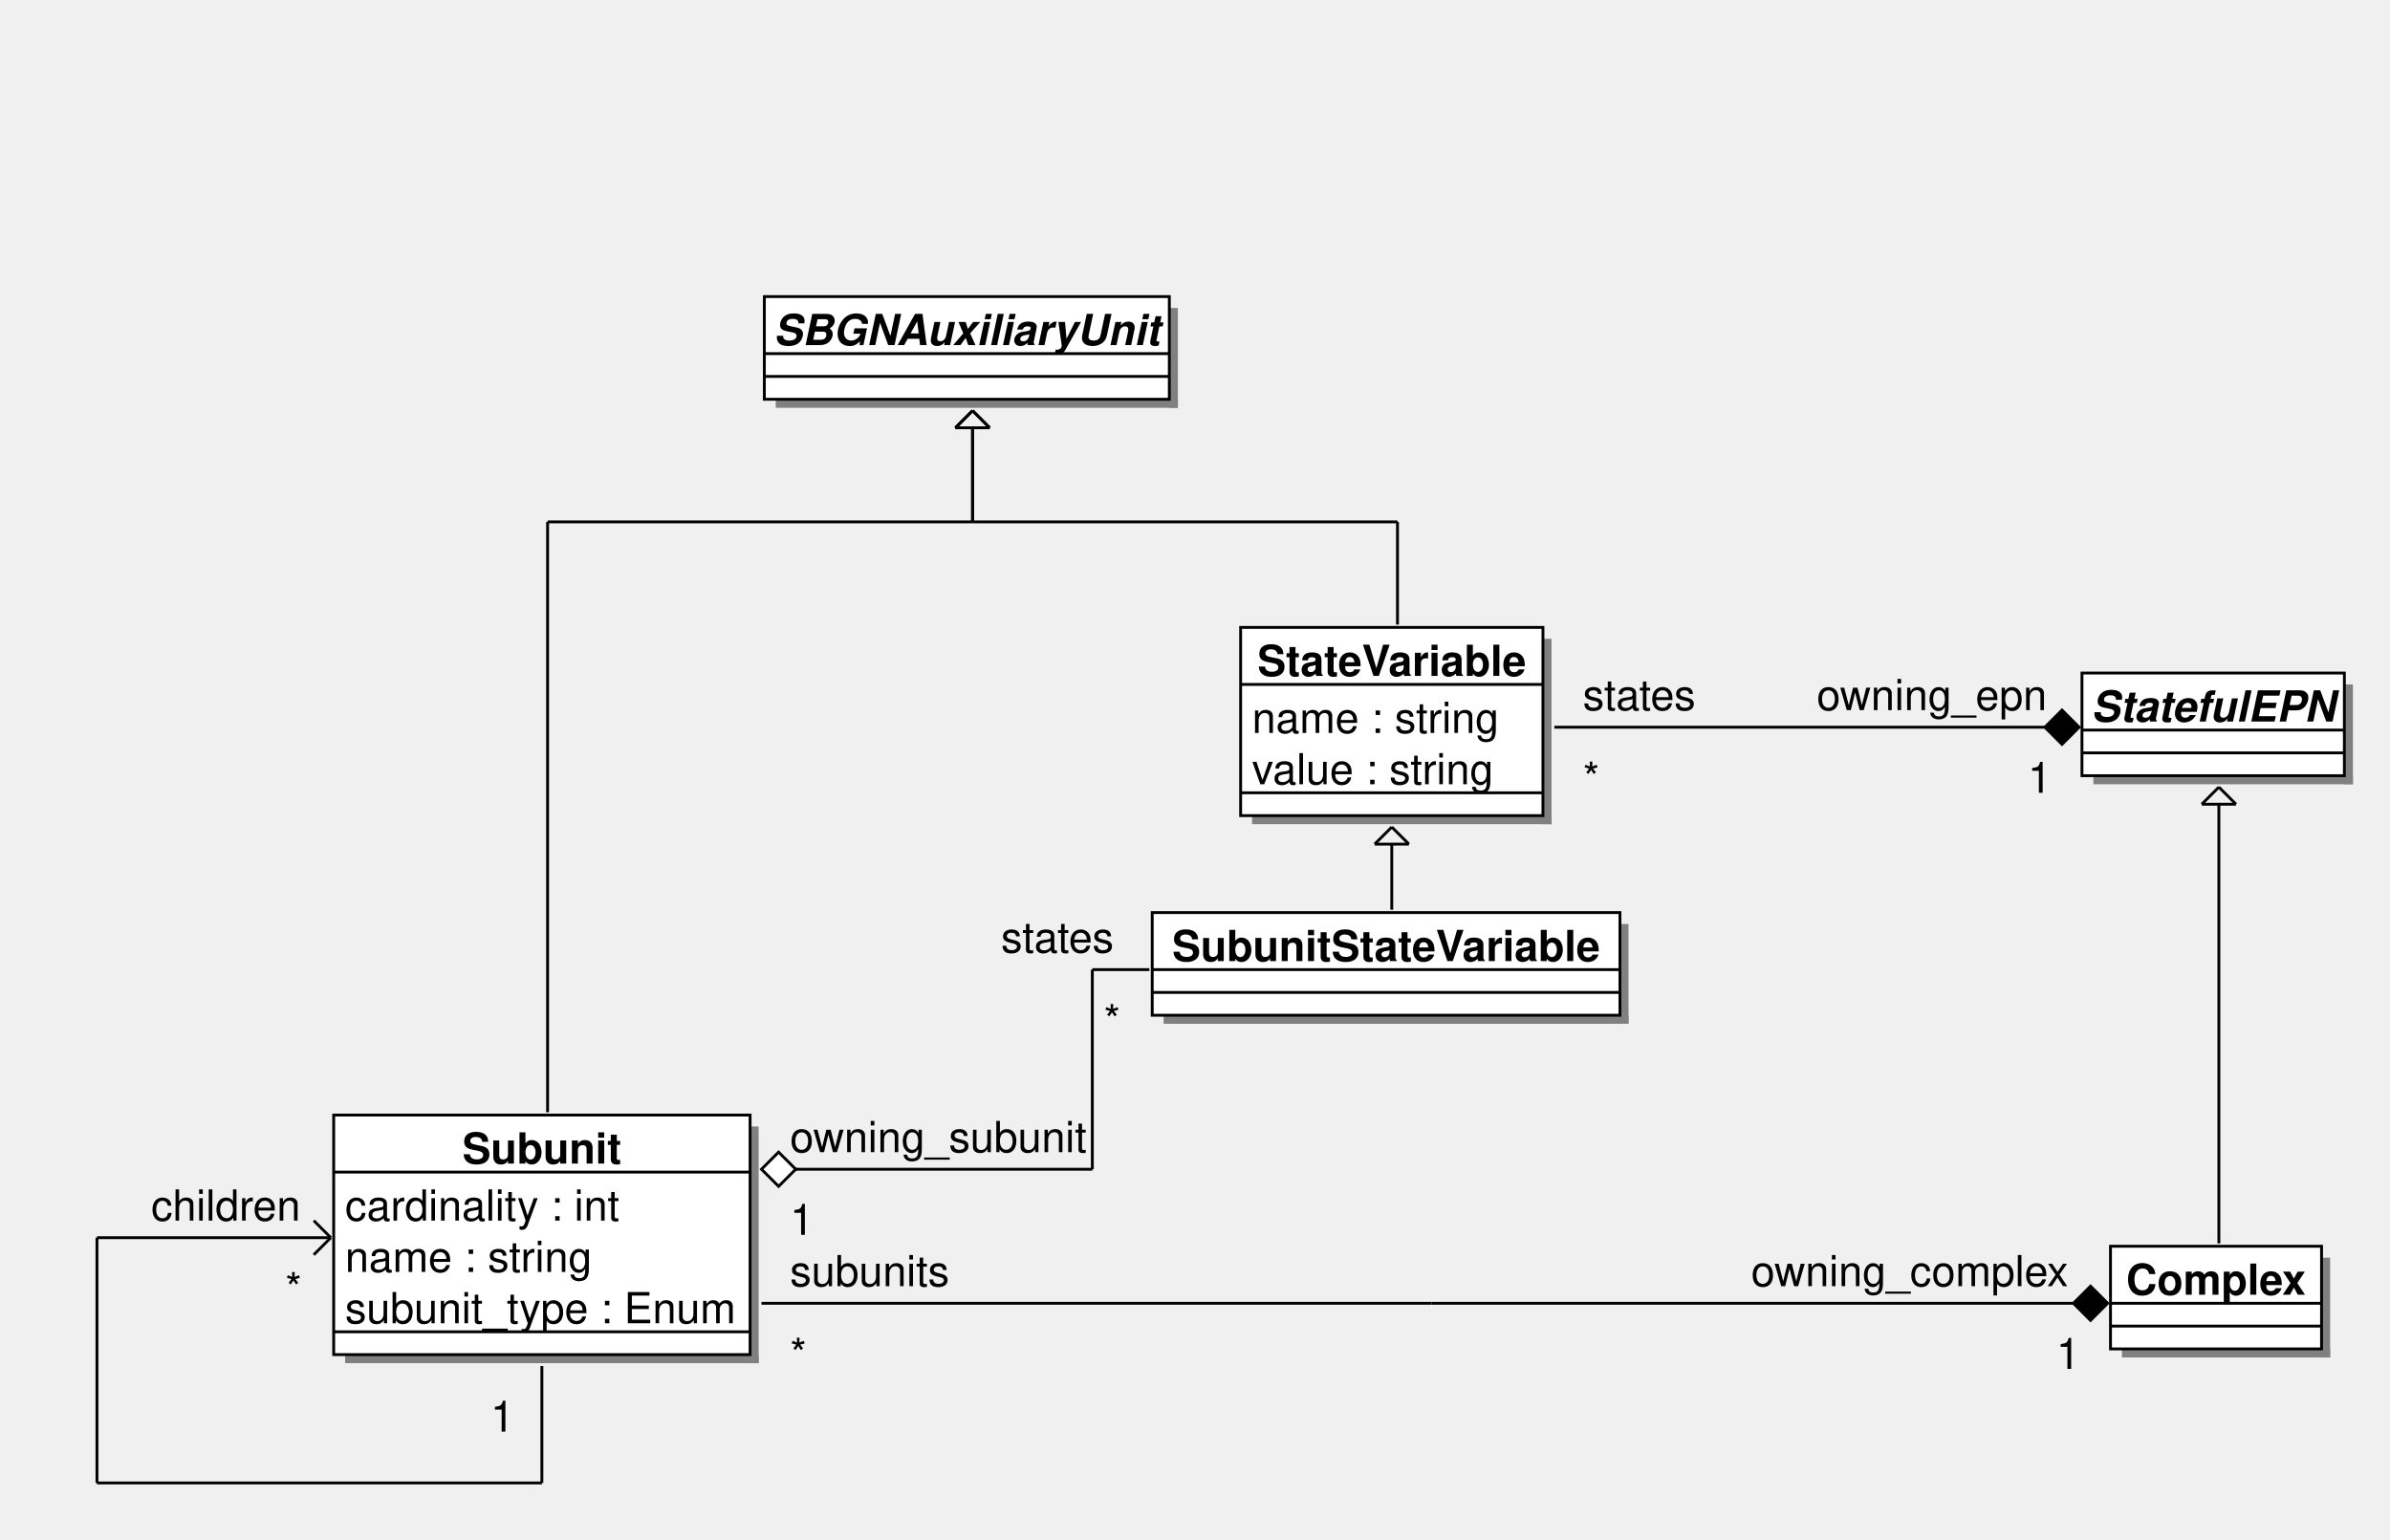
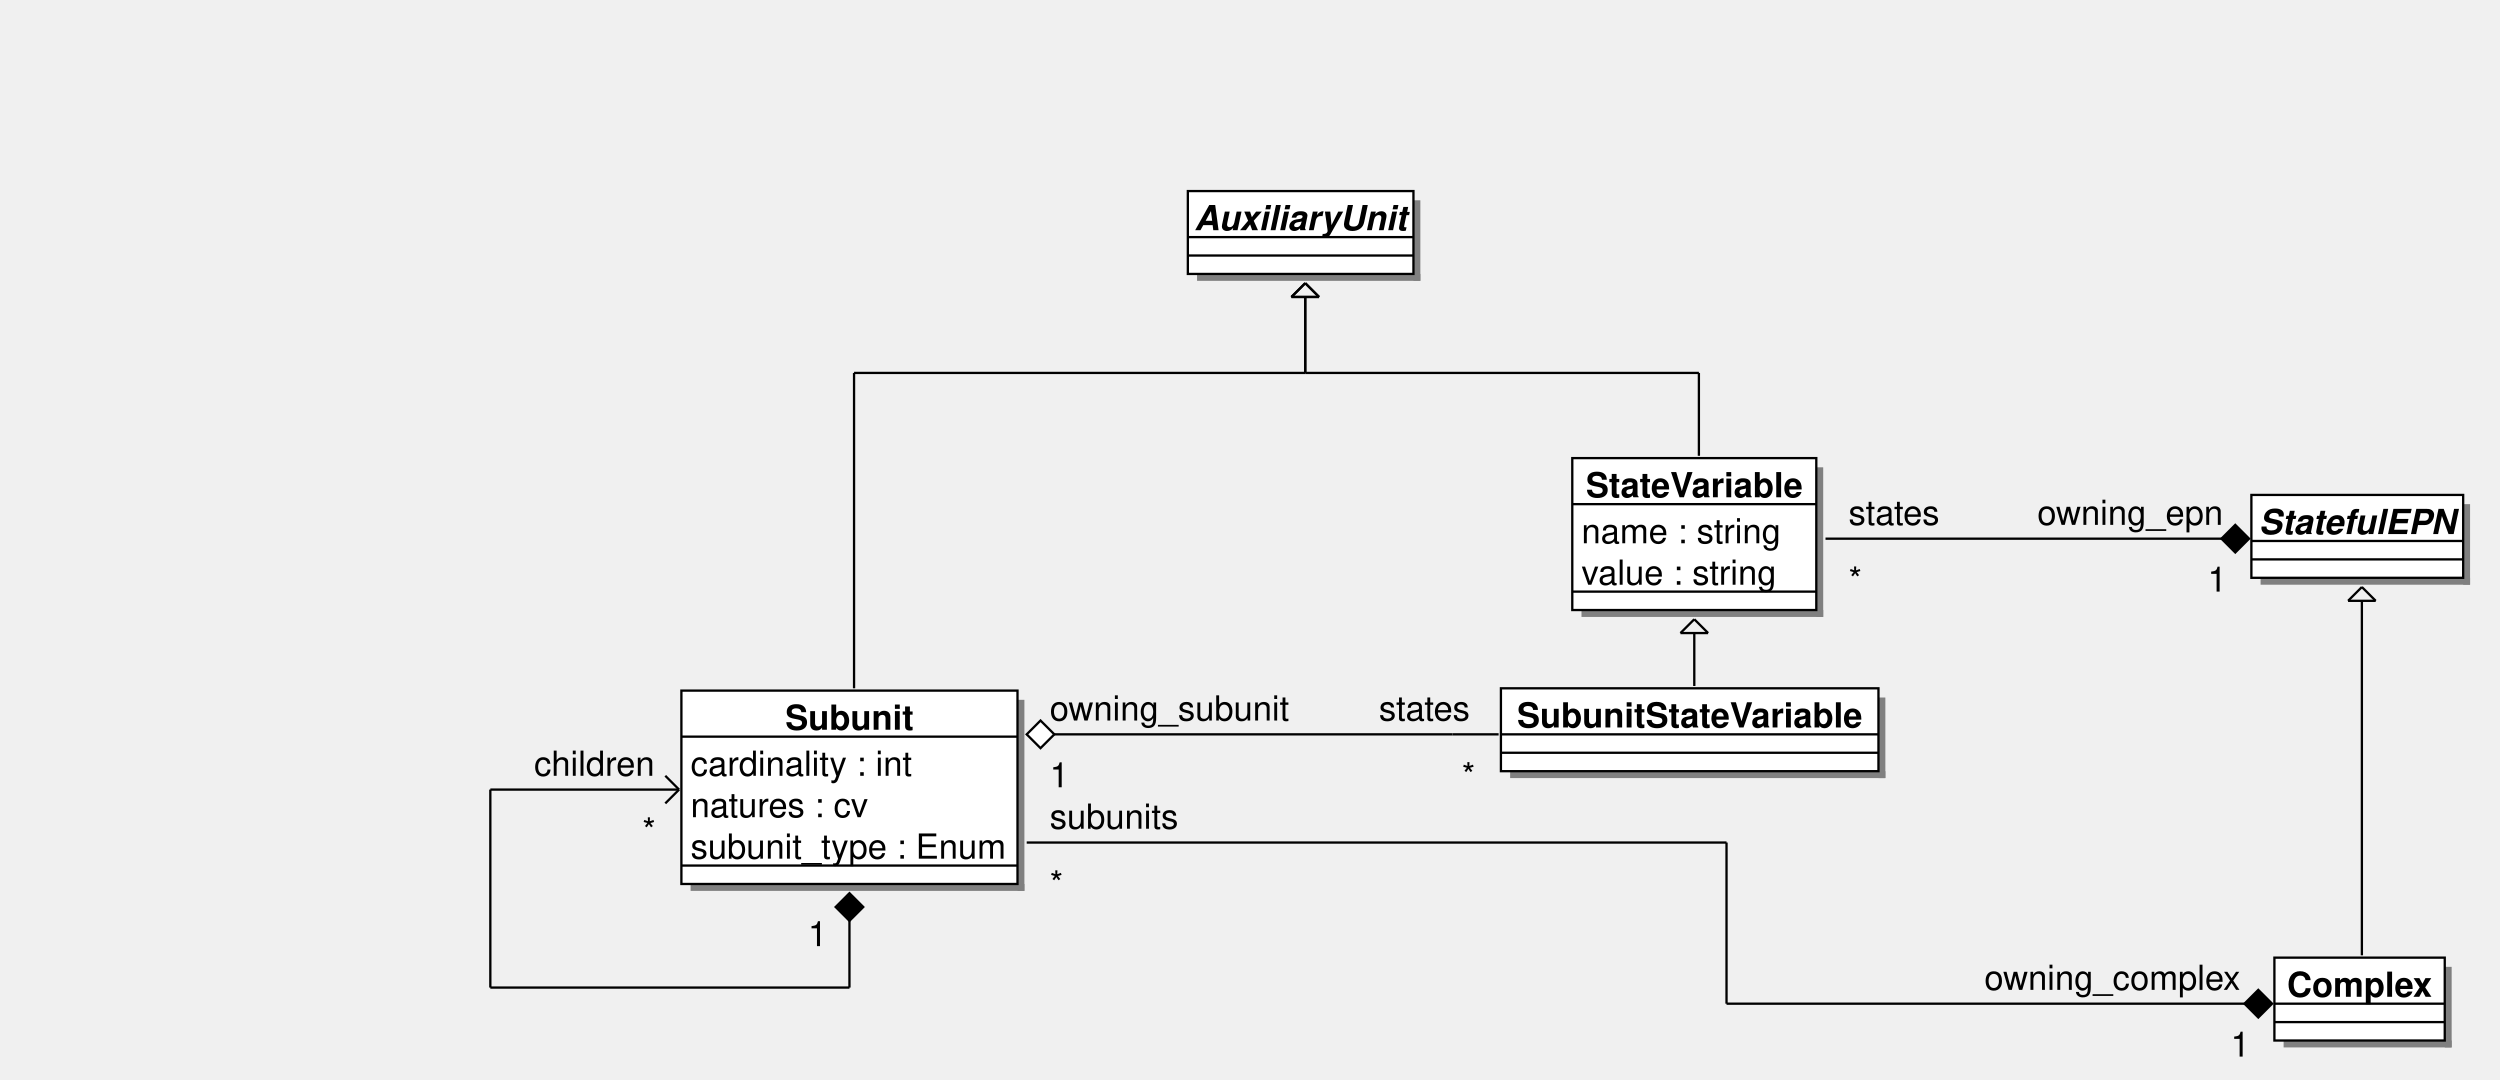
- <svg xmlns="http://www.w3.org/2000/svg" width="838" height="540" version="1.1">
+ <svg xmlns="http://www.w3.org/2000/svg" width="1086" height="469" version="1.1">
  <g>
-     <rect fill="#808080" stroke="none" stroke-opacity="1" x="814" y="441" width="3" height="35" />
-     <rect fill="#808080" stroke="none" stroke-opacity="1" x="744" y="473" width="73" height="3" />
-     <rect fill="#ffffff" stroke="black" stroke-width="1" stroke-opacity="1" x="740" y="437" width="74" height="36" />
-     <text font-family="Helvetica" font-size="15" fill="#000000" xml:space="preserve" font-weight="bold" text-anchor="middle" x="777" y="454">Complex</text>
-     <line stroke="black" stroke-opacity="1" x1="740" y1="457" x2="814" y2="457" />
-     <line stroke="black" stroke-opacity="1" x1="740" y1="465" x2="814" y2="465" />
+     <rect fill="#808080" stroke="none" stroke-opacity="1" x="789" y="203" width="3" height="65" />
+     <rect fill="#808080" stroke="none" stroke-opacity="1" x="687" y="265" width="105" height="3" />
+     <rect fill="#ffffff" stroke="black" stroke-width="1" stroke-opacity="1" x="683" y="199" width="106" height="66" />
+     <text font-family="Helvetica" font-size="15" fill="#000000" xml:space="preserve" font-weight="bold" text-anchor="middle" x="736" y="216">StateVariable</text>
+     <line stroke="black" stroke-opacity="1" x1="683" y1="219" x2="789" y2="219" />
+     <text font-family="Helvetica" font-size="15" fill="#000000" xml:space="preserve" x="687" y="236">name : string</text>
+     <text font-family="Helvetica" font-size="15" fill="#000000" xml:space="preserve" x="687" y="254">value : string</text>
+     <line stroke="black" stroke-opacity="1" x1="683" y1="257" x2="789" y2="257" />
  </g>
  <g>
-     <rect fill="#808080" stroke="none" stroke-opacity="1" x="541" y="224" width="3" height="65" />
-     <rect fill="#808080" stroke="none" stroke-opacity="1" x="439" y="286" width="105" height="3" />
-     <rect fill="#ffffff" stroke="black" stroke-width="1" stroke-opacity="1" x="435" y="220" width="106" height="66" />
-     <text font-family="Helvetica" font-size="15" fill="#000000" xml:space="preserve" font-weight="bold" text-anchor="middle" x="488" y="237">StateVariable</text>
-     <line stroke="black" stroke-opacity="1" x1="435" y1="240" x2="541" y2="240" />
-     <text font-family="Helvetica" font-size="15" fill="#000000" xml:space="preserve" x="439" y="257">name : string</text>
-     <text font-family="Helvetica" font-size="15" fill="#000000" xml:space="preserve" x="439" y="275">value : string</text>
-     <line stroke="black" stroke-opacity="1" x1="435" y1="278" x2="541" y2="278" />
+     <rect fill="#808080" stroke="none" stroke-opacity="1" x="442" y="304" width="3" height="83" />
+     <rect fill="#808080" stroke="none" stroke-opacity="1" x="300" y="384" width="145" height="3" />
+     <rect fill="#ffffff" stroke="black" stroke-width="1" stroke-opacity="1" x="296" y="300" width="146" height="84" />
+     <text font-family="Helvetica" font-size="15" fill="#000000" xml:space="preserve" font-weight="bold" text-anchor="middle" x="369" y="317">Subunit</text>
+     <line stroke="black" stroke-opacity="1" x1="296" y1="320" x2="442" y2="320" />
+     <text font-family="Helvetica" font-size="15" fill="#000000" xml:space="preserve" x="300" y="337">cardinality : int</text>
+     <text font-family="Helvetica" font-size="15" fill="#000000" xml:space="preserve" x="300" y="355">natures : cv</text>
+     <text font-family="Helvetica" font-size="15" fill="#000000" xml:space="preserve" x="300" y="373">subunit_type : Enum</text>
+     <line stroke="black" stroke-opacity="1" x1="296" y1="376" x2="442" y2="376" />
  </g>
  <g>
-     <rect fill="#808080" stroke="none" stroke-opacity="1" x="263" y="395" width="3" height="83" />
-     <rect fill="#808080" stroke="none" stroke-opacity="1" x="121" y="475" width="145" height="3" />
-     <rect fill="#ffffff" stroke="black" stroke-width="1" stroke-opacity="1" x="117" y="391" width="146" height="84" />
-     <text font-family="Helvetica" font-size="15" fill="#000000" xml:space="preserve" font-weight="bold" text-anchor="middle" x="190" y="408">Subunit</text>
-     <line stroke="black" stroke-opacity="1" x1="117" y1="411" x2="263" y2="411" />
-     <text font-family="Helvetica" font-size="15" fill="#000000" xml:space="preserve" x="121" y="428">cardinality : int</text>
-     <text font-family="Helvetica" font-size="15" fill="#000000" xml:space="preserve" x="121" y="446">name : string</text>
-     <text font-family="Helvetica" font-size="15" fill="#000000" xml:space="preserve" x="121" y="464">subunit_type : Enum</text>
-     <line stroke="black" stroke-opacity="1" x1="117" y1="467" x2="263" y2="467" />
+     <rect fill="#808080" stroke="none" stroke-opacity="1" x="816" y="303" width="3" height="35" />
+     <rect fill="#808080" stroke="none" stroke-opacity="1" x="656" y="335" width="163" height="3" />
+     <rect fill="#ffffff" stroke="black" stroke-width="1" stroke-opacity="1" x="652" y="299" width="164" height="36" />
+     <text font-family="Helvetica" font-size="15" fill="#000000" xml:space="preserve" font-weight="bold" text-anchor="middle" x="734" y="316">SubunitStateVariable</text>
+     <line stroke="black" stroke-opacity="1" x1="652" y1="319" x2="816" y2="319" />
+     <line stroke="black" stroke-opacity="1" x1="652" y1="327" x2="816" y2="327" />
  </g>
  <g>
-     <rect fill="#808080" stroke="none" stroke-opacity="1" x="568" y="324" width="3" height="35" />
-     <rect fill="#808080" stroke="none" stroke-opacity="1" x="408" y="356" width="163" height="3" />
-     <rect fill="#ffffff" stroke="black" stroke-width="1" stroke-opacity="1" x="404" y="320" width="164" height="36" />
-     <text font-family="Helvetica" font-size="15" fill="#000000" xml:space="preserve" font-weight="bold" text-anchor="middle" x="486" y="337">SubunitStateVariable</text>
-     <line stroke="black" stroke-opacity="1" x1="404" y1="340" x2="568" y2="340" />
-     <line stroke="black" stroke-opacity="1" x1="404" y1="348" x2="568" y2="348" />
+     <rect fill="#808080" stroke="none" stroke-opacity="1" x="1062" y="420" width="3" height="35" />
+     <rect fill="#808080" stroke="none" stroke-opacity="1" x="992" y="452" width="73" height="3" />
+     <rect fill="#ffffff" stroke="black" stroke-width="1" stroke-opacity="1" x="988" y="416" width="74" height="36" />
+     <text font-family="Helvetica" font-size="15" fill="#000000" xml:space="preserve" font-weight="bold" text-anchor="middle" x="1025" y="433">Complex</text>
+     <line stroke="black" stroke-opacity="1" x1="988" y1="436" x2="1062" y2="436" />
+     <line stroke="black" stroke-opacity="1" x1="988" y1="444" x2="1062" y2="444" />
  </g>
  <g>
-     <line stroke="black" stroke-opacity="1" x1="488" y1="319" x2="488" y2="296" />
-     <line stroke="black" stroke-opacity="1" x1="488" y1="290" x2="482" y2="296" />
-     <line stroke="black" stroke-opacity="1" x1="488" y1="290" x2="494" y2="296" />
-     <line stroke="black" stroke-opacity="1" x1="482" y1="296" x2="494" y2="296" />
+     <line stroke="black" stroke-opacity="1" x1="736" y1="298" x2="736" y2="275" />
+     <line stroke="black" stroke-opacity="1" x1="736" y1="269" x2="730" y2="275" />
+     <line stroke="black" stroke-opacity="1" x1="736" y1="269" x2="742" y2="275" />
+     <line stroke="black" stroke-opacity="1" x1="730" y1="275" x2="742" y2="275" />
  </g>
  <g>
-     <line stroke="black" stroke-opacity="1" x1="267" y1="410" x2="383" y2="410" />
-     <polygon fill="#ffffff" stroke="black" stroke-opacity="1" points="267,410 273,404 279,410 273,416" />
+     <line stroke="black" stroke-opacity="1" x1="446" y1="319" x2="631" y2="319" />
+     <polygon fill="#ffffff" stroke="black" stroke-opacity="1" points="446,319 452,313 458,319 452,325" />
  </g>
  <g>
-     <line stroke="black" stroke-opacity="1" x1="383" y1="410" x2="383" y2="340" />
+     <line stroke="black" stroke-opacity="1" x1="631" y1="319" x2="651" y2="319" />
  </g>
  <g>
-     <line stroke="black" stroke-opacity="1" x1="383" y1="340" x2="403" y2="340" />
+     <line stroke="black" stroke-opacity="1" x1="987" y1="436" x2="750" y2="436" />
+     <polygon fill="#000000" stroke="black" stroke-opacity="1" points="987,436 981,442 975,436 981,430" />
  </g>
  <g>
-     <line stroke="black" stroke-opacity="1" x1="739" y1="457" x2="502" y2="457" />
-     <polygon fill="#000000" stroke="black" stroke-opacity="1" points="739,457 733,463 727,457 733,451" />
+     <line stroke="black" stroke-opacity="1" x1="750" y1="436" x2="750" y2="366" />
  </g>
  <g>
-     <line stroke="black" stroke-opacity="1" x1="502" y1="457" x2="267" y2="457" />
+     <line stroke="black" stroke-opacity="1" x1="750" y1="366" x2="446" y2="366" />
  </g>
  <g>
-     <line stroke="black" stroke-opacity="1" x1="190" y1="479" x2="190" y2="520" />
+     <line stroke="black" stroke-opacity="1" x1="369" y1="388" x2="369" y2="429" />
+     <polygon fill="#000000" stroke="black" stroke-opacity="1" points="369,388 375,394 369,400 363,394" />
  </g>
  <g>
-     <line stroke="black" stroke-opacity="1" x1="190" y1="520" x2="34" y2="520" />
+     <line stroke="black" stroke-opacity="1" x1="369" y1="429" x2="213" y2="429" />
  </g>
  <g>
-     <line stroke="black" stroke-opacity="1" x1="34" y1="520" x2="34" y2="434" />
+     <line stroke="black" stroke-opacity="1" x1="213" y1="429" x2="213" y2="343" />
  </g>
  <g>
-     <line stroke="black" stroke-opacity="1" x1="116" y1="434" x2="110" y2="428" />
-     <line stroke="black" stroke-opacity="1" x1="116" y1="434" x2="110" y2="440" />
-     <line stroke="black" stroke-opacity="1" x1="34" y1="434" x2="116" y2="434" />
+     <line stroke="black" stroke-opacity="1" x1="295" y1="343" x2="289" y2="337" />
+     <line stroke="black" stroke-opacity="1" x1="295" y1="343" x2="289" y2="349" />
+     <line stroke="black" stroke-opacity="1" x1="213" y1="343" x2="295" y2="343" />
  </g>
  <g>
-     <rect fill="#808080" stroke="none" stroke-opacity="1" x="822" y="240" width="3" height="35" />
-     <rect fill="#808080" stroke="none" stroke-opacity="1" x="734" y="272" width="91" height="3" />
-     <rect fill="#ffffff" stroke="black" stroke-width="1" stroke-opacity="1" x="730" y="236" width="92" height="36" />
-     <text font-family="Helvetica" font-size="15" fill="#000000" xml:space="preserve" font-weight="bold" font-style="italic" text-anchor="middle" x="776" y="253">StatefulEPN</text>
-     <line stroke="black" stroke-opacity="1" x1="730" y1="256" x2="822" y2="256" />
-     <line stroke="black" stroke-opacity="1" x1="730" y1="264" x2="822" y2="264" />
+     <rect fill="#808080" stroke="none" stroke-opacity="1" x="1070" y="219" width="3" height="35" />
+     <rect fill="#808080" stroke="none" stroke-opacity="1" x="982" y="251" width="91" height="3" />
+     <rect fill="#ffffff" stroke="black" stroke-width="1" stroke-opacity="1" x="978" y="215" width="92" height="36" />
+     <text font-family="Helvetica" font-size="15" fill="#000000" xml:space="preserve" font-weight="bold" font-style="italic" text-anchor="middle" x="1024" y="232">StatefulEPN</text>
+     <line stroke="black" stroke-opacity="1" x1="978" y1="235" x2="1070" y2="235" />
+     <line stroke="black" stroke-opacity="1" x1="978" y1="243" x2="1070" y2="243" />
  </g>
  <g>
-     <rect fill="#808080" stroke="none" stroke-opacity="1" x="410" y="108" width="3" height="35" />
-     <rect fill="#808080" stroke="none" stroke-opacity="1" x="272" y="140" width="141" height="3" />
-     <rect fill="#ffffff" stroke="black" stroke-width="1" stroke-opacity="1" x="268" y="104" width="142" height="36" />
-     <text font-family="Helvetica" font-size="15" fill="#000000" xml:space="preserve" font-weight="bold" font-style="italic" text-anchor="middle" x="339" y="121">SBGNAuxiliaryUnit</text>
-     <line stroke="black" stroke-opacity="1" x1="268" y1="124" x2="410" y2="124" />
-     <line stroke="black" stroke-opacity="1" x1="268" y1="132" x2="410" y2="132" />
+     <rect fill="#808080" stroke="none" stroke-opacity="1" x="614" y="87" width="3" height="35" />
+     <rect fill="#808080" stroke="none" stroke-opacity="1" x="520" y="119" width="97" height="3" />
+     <rect fill="#ffffff" stroke="black" stroke-width="1" stroke-opacity="1" x="516" y="83" width="98" height="36" />
+     <text font-family="Helvetica" font-size="15" fill="#000000" xml:space="preserve" font-weight="bold" font-style="italic" text-anchor="middle" x="565" y="100">AuxiliaryUnit</text>
+     <line stroke="black" stroke-opacity="1" x1="516" y1="103" x2="614" y2="103" />
+     <line stroke="black" stroke-opacity="1" x1="516" y1="111" x2="614" y2="111" />
  </g>
  <g>
-     <line stroke="black" stroke-opacity="1" x1="729" y1="255" x2="545" y2="255" />
-     <polygon fill="#000000" stroke="black" stroke-opacity="1" points="729,255 723,261 717,255 723,249" />
+     <line stroke="black" stroke-opacity="1" x1="567" y1="162" x2="567" y2="129" />
+     <line stroke="black" stroke-opacity="1" x1="567" y1="123" x2="561" y2="129" />
+     <line stroke="black" stroke-opacity="1" x1="567" y1="123" x2="573" y2="129" />
+     <line stroke="black" stroke-opacity="1" x1="561" y1="129" x2="573" y2="129" />
  </g>
  <g>
-     <line stroke="black" stroke-opacity="1" x1="778" y1="436" x2="778" y2="282" />
-     <line stroke="black" stroke-opacity="1" x1="778" y1="276" x2="772" y2="282" />
-     <line stroke="black" stroke-opacity="1" x1="778" y1="276" x2="784" y2="282" />
-     <line stroke="black" stroke-opacity="1" x1="772" y1="282" x2="784" y2="282" />
+     <line stroke="black" stroke-opacity="1" x1="1026" y1="415" x2="1026" y2="261" />
+     <line stroke="black" stroke-opacity="1" x1="1026" y1="255" x2="1020" y2="261" />
+     <line stroke="black" stroke-opacity="1" x1="1026" y1="255" x2="1032" y2="261" />
+     <line stroke="black" stroke-opacity="1" x1="1020" y1="261" x2="1032" y2="261" />
  </g>
  <g>
-     <line stroke="black" stroke-opacity="1" x1="490" y1="219" x2="490" y2="183" />
+     <line stroke="black" stroke-opacity="1" x1="738" y1="198" x2="738" y2="162" />
  </g>
  <g>
-     <line stroke="black" stroke-opacity="1" x1="490" y1="183" x2="341" y2="183" />
+     <line stroke="black" stroke-opacity="1" x1="738" y1="162" x2="567" y2="162" />
  </g>
  <g>
-     <line stroke="black" stroke-opacity="1" x1="341" y1="183" x2="341" y2="150" />
-     <line stroke="black" stroke-opacity="1" x1="341" y1="144" x2="335" y2="150" />
-     <line stroke="black" stroke-opacity="1" x1="341" y1="144" x2="347" y2="150" />
-     <line stroke="black" stroke-opacity="1" x1="335" y1="150" x2="347" y2="150" />
+     <line stroke="black" stroke-opacity="1" x1="567" y1="162" x2="567" y2="129" />
+     <line stroke="black" stroke-opacity="1" x1="567" y1="123" x2="561" y2="129" />
+     <line stroke="black" stroke-opacity="1" x1="567" y1="123" x2="573" y2="129" />
+     <line stroke="black" stroke-opacity="1" x1="561" y1="129" x2="573" y2="129" />
  </g>
  <g>
-     <line stroke="black" stroke-opacity="1" x1="192" y1="390" x2="192" y2="183" />
+     <line stroke="black" stroke-opacity="1" x1="371" y1="299" x2="371" y2="162" />
  </g>
  <g>
-     <line stroke="black" stroke-opacity="1" x1="192" y1="183" x2="341" y2="183" />
+     <line stroke="black" stroke-opacity="1" x1="371" y1="162" x2="567" y2="162" />
  </g>
  <g>
-     <line stroke="black" stroke-opacity="1" x1="341" y1="183" x2="341" y2="150" />
-     <line stroke="black" stroke-opacity="1" x1="341" y1="144" x2="335" y2="150" />
-     <line stroke="black" stroke-opacity="1" x1="341" y1="144" x2="347" y2="150" />
-     <line stroke="black" stroke-opacity="1" x1="335" y1="150" x2="347" y2="150" />
+     <line stroke="black" stroke-opacity="1" x1="977" y1="234" x2="793" y2="234" />
+     <polygon fill="#000000" stroke="black" stroke-opacity="1" points="977,234 971,240 965,234 971,228" />
  </g>
  <g>
-     <text font-family="Helvetica" font-size="15" fill="#000000" xml:space="preserve" x="555" y="249">states</text>
+     <text font-family="Helvetica" font-size="15" fill="#000000" xml:space="preserve" x="599" y="313">states</text>
  </g>
  <g>
-     <text font-family="Helvetica" font-size="15" fill="#000000" xml:space="preserve" x="637" y="249">owning_epn</text>
+     <text font-family="Helvetica" font-size="15" fill="#000000" xml:space="preserve" x="456" y="313">owning_subunit</text>
  </g>
  <g>
-     <text font-family="Helvetica" font-size="15" fill="#000000" xml:space="preserve" x="555" y="278">*</text>
+     <text font-family="Helvetica" font-size="15" fill="#000000" xml:space="preserve" x="635" y="342">*</text>
  </g>
  <g>
-     <text font-family="Helvetica" font-size="15" fill="#000000" xml:space="preserve" x="711" y="278">1</text>
+     <text font-family="Helvetica" font-size="15" fill="#000000" xml:space="preserve" x="456" y="342">1</text>
  </g>
  <g>
-     <text font-family="Helvetica" font-size="15" fill="#000000" xml:space="preserve" x="351" y="334">states</text>
+     <text font-family="Helvetica" font-size="15" fill="#000000" xml:space="preserve" x="456" y="360">subunits</text>
  </g>
  <g>
-     <text font-family="Helvetica" font-size="15" fill="#000000" xml:space="preserve" x="277" y="404">owning_subunit</text>
+     <text font-family="Helvetica" font-size="15" fill="#000000" xml:space="preserve" x="862" y="430">owning_complex</text>
  </g>
  <g>
-     <text font-family="Helvetica" font-size="15" fill="#000000" xml:space="preserve" x="387" y="363">*</text>
+     <text font-family="Helvetica" font-size="15" fill="#000000" xml:space="preserve" x="456" y="389">*</text>
  </g>
  <g>
-     <text font-family="Helvetica" font-size="15" fill="#000000" xml:space="preserve" x="277" y="433">1</text>
+     <text font-family="Helvetica" font-size="15" fill="#000000" xml:space="preserve" x="969" y="459">1</text>
  </g>
  <g>
-     <text font-family="Helvetica" font-size="15" fill="#000000" xml:space="preserve" x="277" y="451">subunits</text>
+     <text font-family="Helvetica" font-size="15" fill="#000000" xml:space="preserve" x="232" y="337">children</text>
  </g>
  <g>
-     <text font-family="Helvetica" font-size="15" fill="#000000" xml:space="preserve" x="614" y="451">owning_complex</text>
+     <text font-family="Helvetica" font-size="15" fill="#000000" xml:space="preserve" x="279" y="366">*</text>
  </g>
  <g>
-     <text font-family="Helvetica" font-size="15" fill="#000000" xml:space="preserve" x="277" y="480">*</text>
+     <text font-family="Helvetica" font-size="15" fill="#000000" xml:space="preserve" x="351" y="411">1</text>
  </g>
  <g>
-     <text font-family="Helvetica" font-size="15" fill="#000000" xml:space="preserve" x="721" y="480">1</text>
+     <text font-family="Helvetica" font-size="15" fill="#000000" xml:space="preserve" x="803" y="228">states</text>
  </g>
  <g>
-     <text font-family="Helvetica" font-size="15" fill="#000000" xml:space="preserve" x="53" y="428">children</text>
+     <text font-family="Helvetica" font-size="15" fill="#000000" xml:space="preserve" x="885" y="228">owning_epn</text>
  </g>
  <g>
-     <text font-family="Helvetica" font-size="15" fill="#000000" xml:space="preserve" x="100" y="457">*</text>
+     <text font-family="Helvetica" font-size="15" fill="#000000" xml:space="preserve" x="803" y="257">*</text>
  </g>
  <g>
-     <text font-family="Helvetica" font-size="15" fill="#000000" xml:space="preserve" x="172" y="502">1</text>
+     <text font-family="Helvetica" font-size="15" fill="#000000" xml:space="preserve" x="959" y="257">1</text>
  </g>
</svg>
